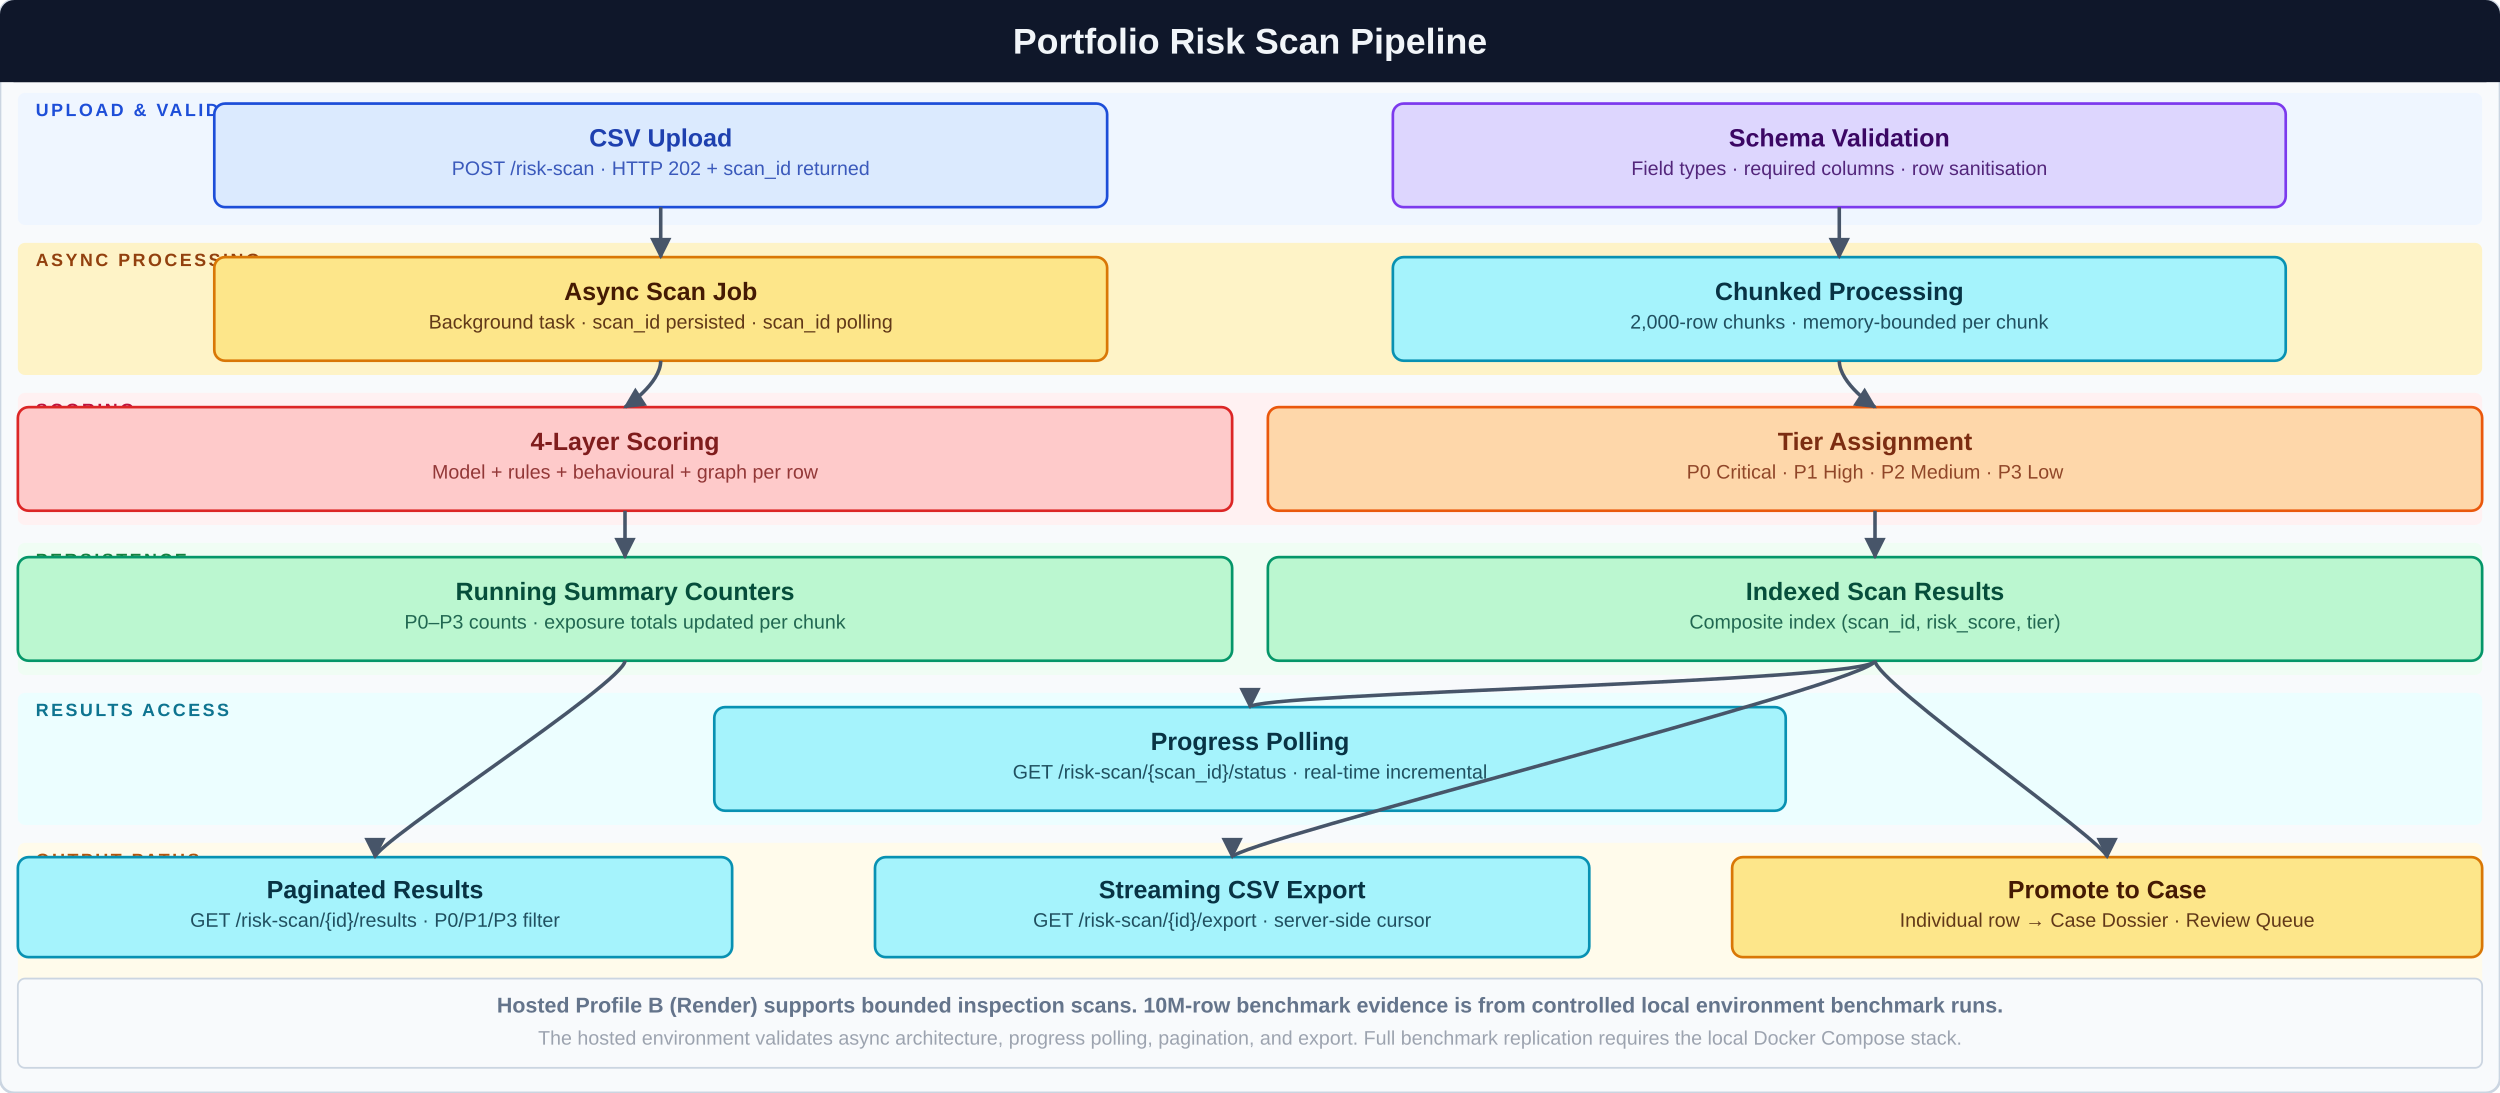
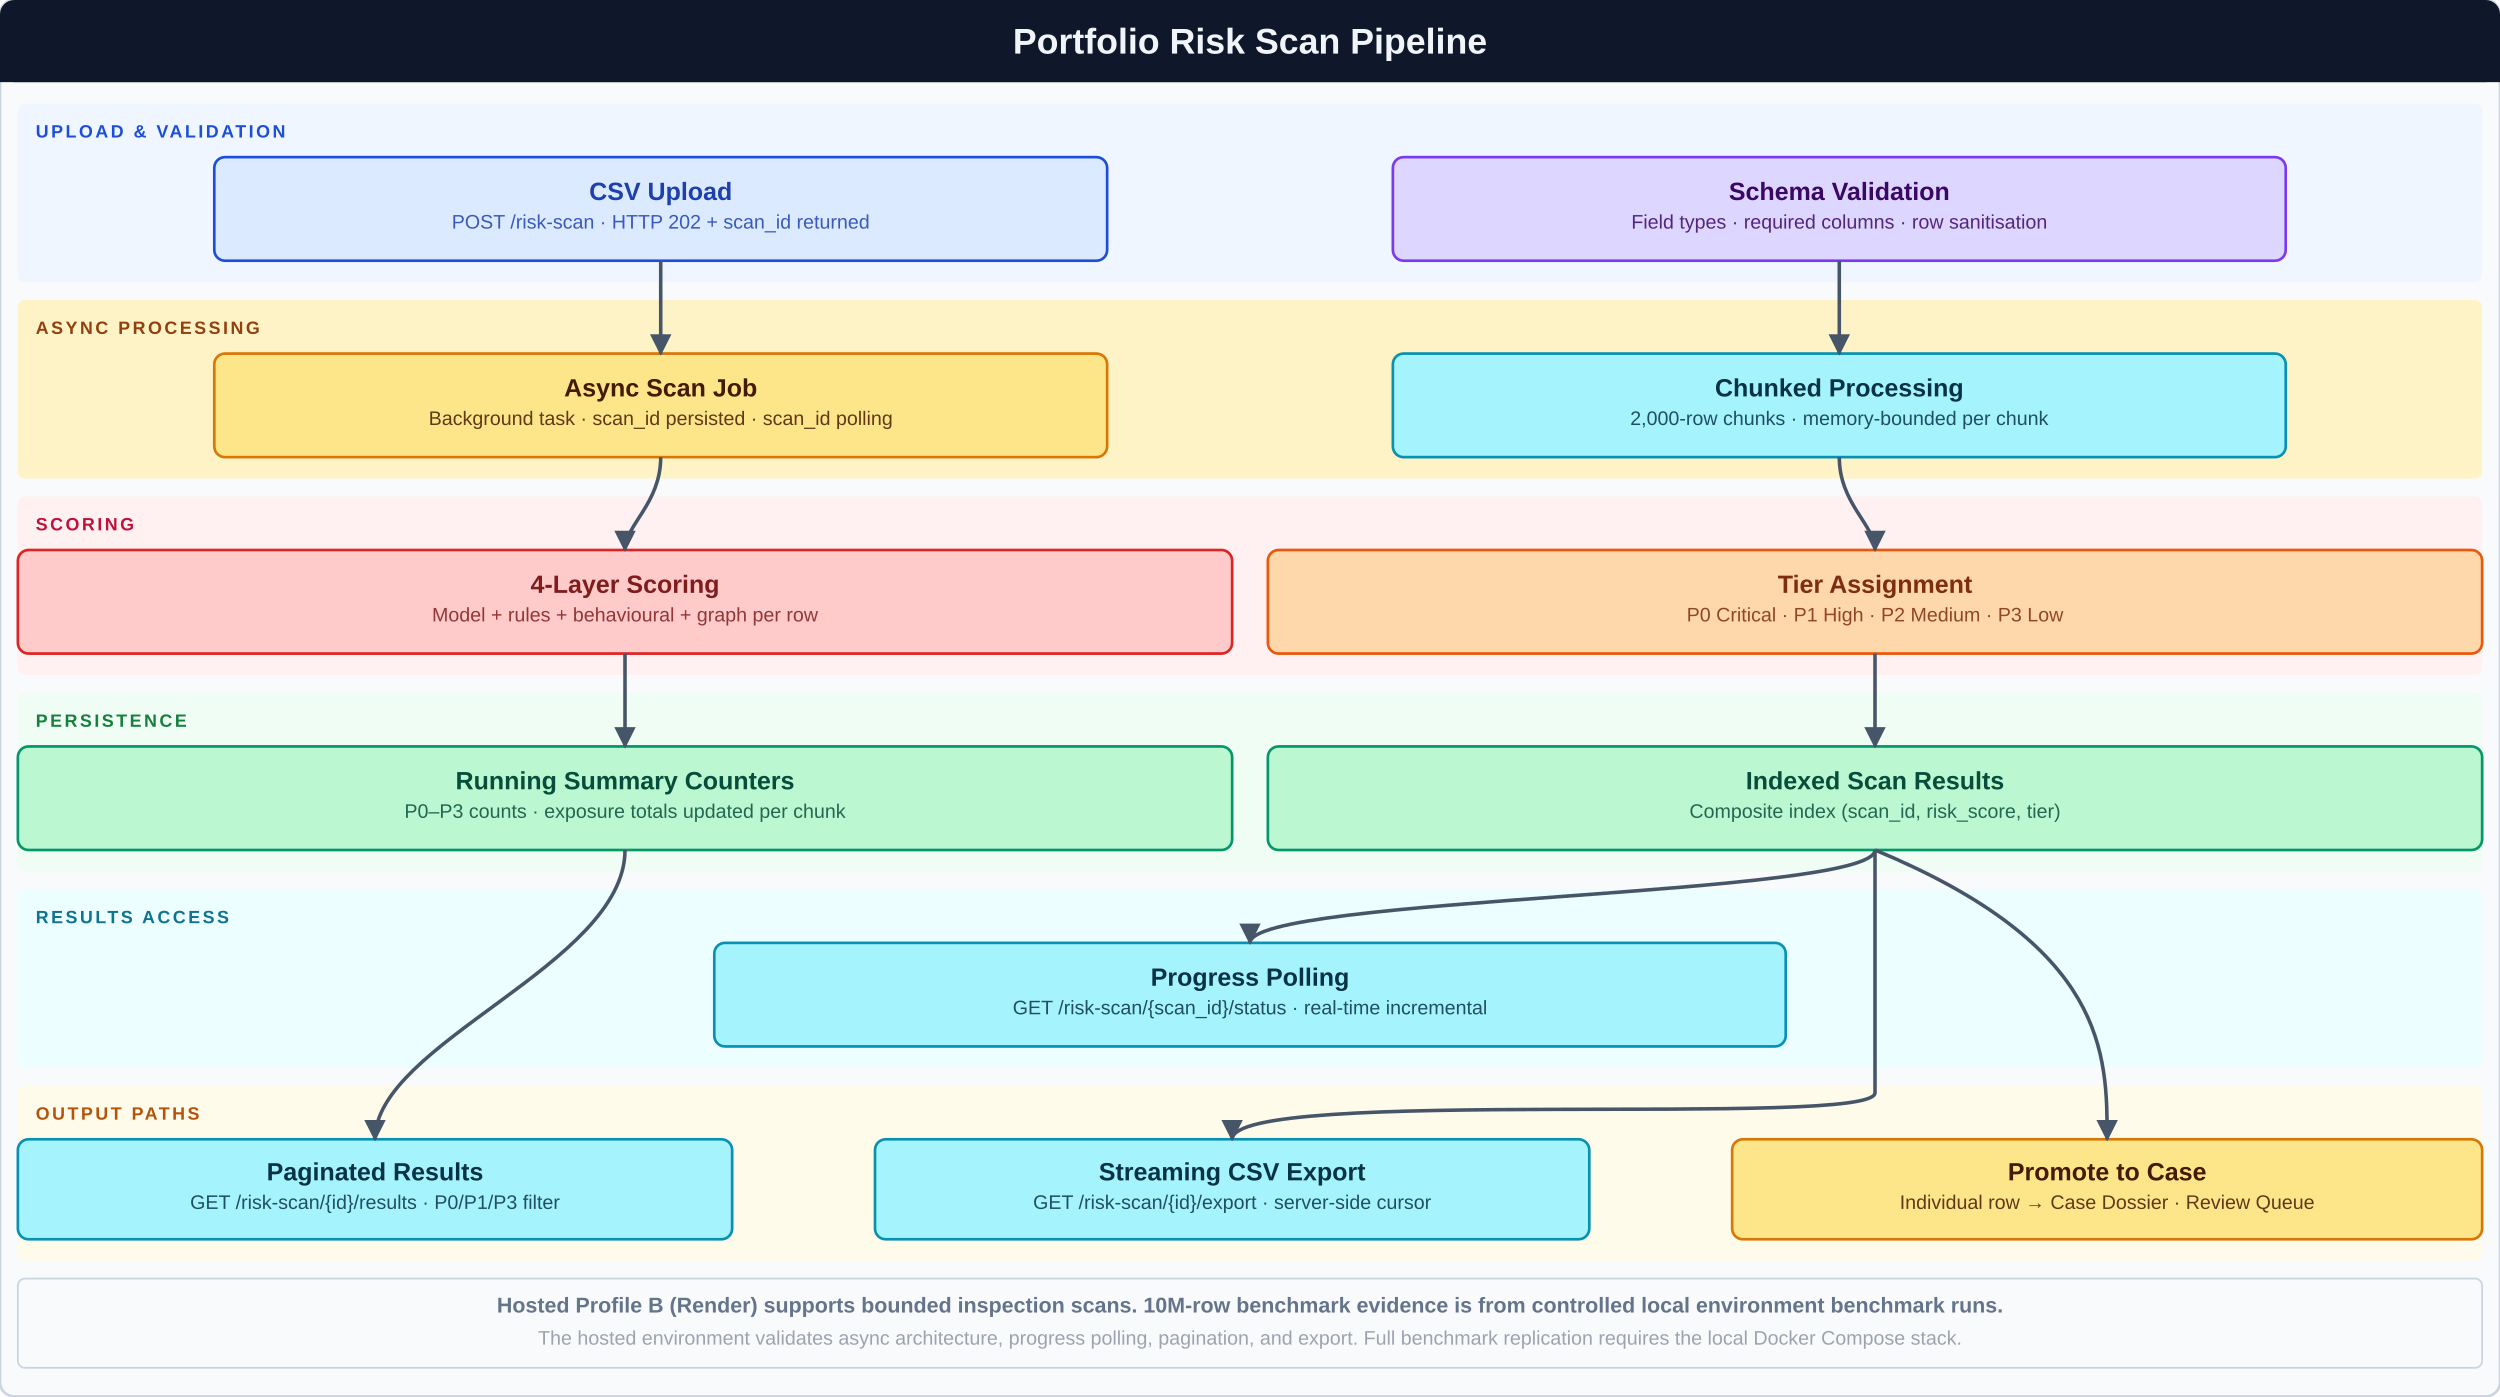
- <svg xmlns="http://www.w3.org/2000/svg" viewBox="0 0 1400 612">
+ <svg xmlns="http://www.w3.org/2000/svg" viewBox="0 0 1400 782">
  <defs>
    <marker id="ah" viewBox="0 0 10 10" refX="9" refY="5" markerWidth="6" markerHeight="6" orient="auto">
      <polygon points="0,0 10,5 0,10" fill="#475569" />
    </marker>
  </defs>
-   <rect width="1400" height="612" rx="8" fill="#F8FAFC" stroke="#CBD5E1" stroke-width="1.5" />
+   <rect width="1400" height="782" rx="8" fill="#F8FAFC" stroke="#CBD5E1" stroke-width="1.5" />
  <rect x="0" y="0" width="1400" height="46" rx="8" fill="#0F172A" />
  <rect x="0" y="34" width="1400" height="12" fill="#0F172A" />
  <text x="700" y="30" text-anchor="middle" font-family="'Segoe UI','Helvetica Neue',Arial,sans-serif" font-size="20" font-weight="700" fill="#F1F5F9">Portfolio Risk Scan Pipeline</text>
-   <rect x="10" y="52" width="1380" height="74" rx="4" fill="#EFF6FF" />
-   <text x="20" y="65" font-family="'Segoe UI','Helvetica Neue',Arial,sans-serif" font-size="10" font-weight="700" fill="#1D4ED8" letter-spacing="1.4">UPLOAD &amp; VALIDATION</text>
-   <rect x="10" y="136" width="1380" height="74" rx="4" fill="#FEF3C7" />
-   <text x="20" y="149" font-family="'Segoe UI','Helvetica Neue',Arial,sans-serif" font-size="10" font-weight="700" fill="#92400E" letter-spacing="1.4">ASYNC PROCESSING</text>
-   <rect x="10" y="220" width="1380" height="74" rx="4" fill="#FFF1F2" />
-   <text x="20" y="233" font-family="'Segoe UI','Helvetica Neue',Arial,sans-serif" font-size="10" font-weight="700" fill="#BE123C" letter-spacing="1.4">SCORING</text>
-   <rect x="10" y="304" width="1380" height="74" rx="4" fill="#F0FDF4" />
-   <text x="20" y="317" font-family="'Segoe UI','Helvetica Neue',Arial,sans-serif" font-size="10" font-weight="700" fill="#15803D" letter-spacing="1.4">PERSISTENCE</text>
-   <rect x="10" y="388" width="1380" height="74" rx="4" fill="#ECFEFF" />
-   <text x="20" y="401" font-family="'Segoe UI','Helvetica Neue',Arial,sans-serif" font-size="10" font-weight="700" fill="#0E7490" letter-spacing="1.4">RESULTS ACCESS</text>
-   <rect x="10" y="472" width="1380" height="124" rx="4" fill="#FFFBEB" />
-   <text x="20" y="485" font-family="'Segoe UI','Helvetica Neue',Arial,sans-serif" font-size="10" font-weight="700" fill="#B45309" letter-spacing="1.4">OUTPUT PATHS</text>
-   <rect x="120" y="58" width="500" height="58" rx="6" fill="#DBEAFE" stroke="#1D4ED8" stroke-width="1.5" />
-   <text x="370" y="82" text-anchor="middle" font-family="'Segoe UI','Helvetica Neue',Arial,sans-serif" font-size="14" font-weight="600" fill="#1E40AF">CSV Upload</text>
-   <text x="370" y="98" text-anchor="middle" font-family="'Segoe UI','Helvetica Neue',Arial,sans-serif" font-size="11" fill="#1E40AF" opacity="0.85">POST /risk-scan · HTTP 202 + scan_id returned</text>
-   <rect x="780" y="58" width="500" height="58" rx="6" fill="#DDD6FE" stroke="#7C3AED" stroke-width="1.5" />
-   <text x="1030" y="82" text-anchor="middle" font-family="'Segoe UI','Helvetica Neue',Arial,sans-serif" font-size="14" font-weight="600" fill="#3B0764">Schema Validation</text>
-   <text x="1030" y="98" text-anchor="middle" font-family="'Segoe UI','Helvetica Neue',Arial,sans-serif" font-size="11" fill="#3B0764" opacity="0.85">Field types · required columns · row sanitisation</text>
-   <rect x="120" y="144" width="500" height="58" rx="6" fill="#FDE68A" stroke="#D97706" stroke-width="1.5" />
-   <text x="370" y="168" text-anchor="middle" font-family="'Segoe UI','Helvetica Neue',Arial,sans-serif" font-size="14" font-weight="600" fill="#451A03">Async Scan Job</text>
-   <text x="370" y="184" text-anchor="middle" font-family="'Segoe UI','Helvetica Neue',Arial,sans-serif" font-size="11" fill="#451A03" opacity="0.85">Background task · scan_id persisted · scan_id polling</text>
-   <rect x="780" y="144" width="500" height="58" rx="6" fill="#A5F3FC" stroke="#0891B2" stroke-width="1.5" />
-   <text x="1030" y="168" text-anchor="middle" font-family="'Segoe UI','Helvetica Neue',Arial,sans-serif" font-size="14" font-weight="600" fill="#083344">Chunked Processing</text>
-   <text x="1030" y="184" text-anchor="middle" font-family="'Segoe UI','Helvetica Neue',Arial,sans-serif" font-size="11" fill="#083344" opacity="0.85">2,000-row chunks · memory-bounded per chunk</text>
-   <rect x="10" y="228" width="680" height="58" rx="6" fill="#FECACA" stroke="#DC2626" stroke-width="1.5" />
-   <text x="350" y="252" text-anchor="middle" font-family="'Segoe UI','Helvetica Neue',Arial,sans-serif" font-size="14" font-weight="600" fill="#7F1D1D">4-Layer Scoring</text>
-   <text x="350" y="268" text-anchor="middle" font-family="'Segoe UI','Helvetica Neue',Arial,sans-serif" font-size="11" fill="#7F1D1D" opacity="0.85">Model + rules + behavioural + graph per row</text>
-   <rect x="710" y="228" width="680" height="58" rx="6" fill="#FED7AA" stroke="#EA580C" stroke-width="1.5" />
-   <text x="1050" y="252" text-anchor="middle" font-family="'Segoe UI','Helvetica Neue',Arial,sans-serif" font-size="14" font-weight="600" fill="#7C2D12">Tier Assignment</text>
-   <text x="1050" y="268" text-anchor="middle" font-family="'Segoe UI','Helvetica Neue',Arial,sans-serif" font-size="11" fill="#7C2D12" opacity="0.85">P0 Critical · P1 High · P2 Medium · P3 Low</text>
-   <rect x="10" y="312" width="680" height="58" rx="6" fill="#BBF7D0" stroke="#059669" stroke-width="1.5" />
-   <text x="350" y="336" text-anchor="middle" font-family="'Segoe UI','Helvetica Neue',Arial,sans-serif" font-size="14" font-weight="600" fill="#064E3B">Running Summary Counters</text>
-   <text x="350" y="352" text-anchor="middle" font-family="'Segoe UI','Helvetica Neue',Arial,sans-serif" font-size="11" fill="#064E3B" opacity="0.85">P0–P3 counts · exposure totals updated per chunk</text>
-   <rect x="710" y="312" width="680" height="58" rx="6" fill="#BBF7D0" stroke="#059669" stroke-width="1.5" />
-   <text x="1050" y="336" text-anchor="middle" font-family="'Segoe UI','Helvetica Neue',Arial,sans-serif" font-size="14" font-weight="600" fill="#064E3B">Indexed Scan Results</text>
-   <text x="1050" y="352" text-anchor="middle" font-family="'Segoe UI','Helvetica Neue',Arial,sans-serif" font-size="11" fill="#064E3B" opacity="0.85">Composite index (scan_id, risk_score, tier)</text>
-   <rect x="400" y="396" width="600" height="58" rx="6" fill="#A5F3FC" stroke="#0891B2" stroke-width="1.5" />
-   <text x="700" y="420" text-anchor="middle" font-family="'Segoe UI','Helvetica Neue',Arial,sans-serif" font-size="14" font-weight="600" fill="#083344">Progress Polling</text>
-   <text x="700" y="436" text-anchor="middle" font-family="'Segoe UI','Helvetica Neue',Arial,sans-serif" font-size="11" fill="#083344" opacity="0.85">GET /risk-scan/{scan_id}/status · real-time incremental</text>
-   <rect x="10" y="480" width="400" height="56" rx="6" fill="#A5F3FC" stroke="#0891B2" stroke-width="1.5" />
-   <text x="210" y="503" text-anchor="middle" font-family="'Segoe UI','Helvetica Neue',Arial,sans-serif" font-size="14" font-weight="600" fill="#083344">Paginated Results</text>
-   <text x="210" y="519" text-anchor="middle" font-family="'Segoe UI','Helvetica Neue',Arial,sans-serif" font-size="11" fill="#083344" opacity="0.85">GET /risk-scan/{id}/results · P0/P1/P3 filter</text>
-   <rect x="490" y="480" width="400" height="56" rx="6" fill="#A5F3FC" stroke="#0891B2" stroke-width="1.5" />
-   <text x="690" y="503" text-anchor="middle" font-family="'Segoe UI','Helvetica Neue',Arial,sans-serif" font-size="14" font-weight="600" fill="#083344">Streaming CSV Export</text>
-   <text x="690" y="519" text-anchor="middle" font-family="'Segoe UI','Helvetica Neue',Arial,sans-serif" font-size="11" fill="#083344" opacity="0.85">GET /risk-scan/{id}/export · server-side cursor</text>
-   <rect x="970" y="480" width="420" height="56" rx="6" fill="#FDE68A" stroke="#D97706" stroke-width="1.5" />
-   <text x="1180" y="503" text-anchor="middle" font-family="'Segoe UI','Helvetica Neue',Arial,sans-serif" font-size="14" font-weight="600" fill="#451A03">Promote to Case</text>
-   <text x="1180" y="519" text-anchor="middle" font-family="'Segoe UI','Helvetica Neue',Arial,sans-serif" font-size="11" fill="#451A03" opacity="0.85">Individual row → Case Dossier · Review Queue</text>
-   <rect x="10" y="548" width="1380" height="50" rx="4" fill="#F8FAFC" stroke="#CBD5E1" stroke-width="1" />
-   <text x="700" y="567" text-anchor="middle" font-family="'Segoe UI','Helvetica Neue',Arial,sans-serif" font-size="12" fill="#64748B" font-weight="600">Hosted Profile B (Render) supports bounded inspection scans. 10M-row benchmark evidence is from controlled local environment benchmark runs.</text>
-   <text x="700" y="585" text-anchor="middle" font-family="'Segoe UI','Helvetica Neue',Arial,sans-serif" font-size="11" fill="#9CA3AF">The hosted environment validates async architecture, progress polling, pagination, and export. Full benchmark replication requires the local Docker Compose stack.</text>
-   <line x1="370" y1="116" x2="370" y2="144" stroke="#475569" stroke-width="2" marker-end="url(#ah)" />
-   <line x1="1030" y1="116" x2="1030" y2="144" stroke="#475569" stroke-width="2" marker-end="url(#ah)" />
-   <path d="M370,202 C370,215 350,228 350,228" stroke="#475569" stroke-width="2" fill="none" marker-end="url(#ah)" />
-   <path d="M1030,202 C1030,215 1050,228 1050,228" stroke="#475569" stroke-width="2" fill="none" marker-end="url(#ah)" />
-   <line x1="350" y1="286" x2="350" y2="312" stroke="#475569" stroke-width="2" marker-end="url(#ah)" />
-   <line x1="1050" y1="286" x2="1050" y2="312" stroke="#475569" stroke-width="2" marker-end="url(#ah)" />
-   <path d="M1050,370 C1050,382 700,388 700,396" stroke="#475569" stroke-width="2" fill="none" marker-end="url(#ah)" />
-   <path d="M350,370 C350,382 210,472 210,480" stroke="#475569" stroke-width="2" fill="none" marker-end="url(#ah)" />
-   <path d="M1050,370 C1050,382 690,472 690,480" stroke="#475569" stroke-width="2" fill="none" marker-end="url(#ah)" />
-   <path d="M1050,370 C1050,382 1180,472 1180,480" stroke="#475569" stroke-width="2" fill="none" marker-end="url(#ah)" />
+   <rect x="10" y="58" width="1380" height="100" rx="4" fill="#EFF6FF" />
+   <text x="20" y="77" font-family="'Segoe UI','Helvetica Neue',Arial,sans-serif" font-size="10" font-weight="700" fill="#1D4ED8" letter-spacing="1.4">UPLOAD &amp; VALIDATION</text>
+   <rect x="10" y="168" width="1380" height="100" rx="4" fill="#FEF3C7" />
+   <text x="20" y="187" font-family="'Segoe UI','Helvetica Neue',Arial,sans-serif" font-size="10" font-weight="700" fill="#92400E" letter-spacing="1.4">ASYNC PROCESSING</text>
+   <rect x="10" y="278" width="1380" height="100" rx="4" fill="#FFF1F2" />
+   <text x="20" y="297" font-family="'Segoe UI','Helvetica Neue',Arial,sans-serif" font-size="10" font-weight="700" fill="#BE123C" letter-spacing="1.4">SCORING</text>
+   <rect x="10" y="388" width="1380" height="100" rx="4" fill="#F0FDF4" />
+   <text x="20" y="407" font-family="'Segoe UI','Helvetica Neue',Arial,sans-serif" font-size="10" font-weight="700" fill="#15803D" letter-spacing="1.4">PERSISTENCE</text>
+   <rect x="10" y="498" width="1380" height="100" rx="4" fill="#ECFEFF" />
+   <text x="20" y="517" font-family="'Segoe UI','Helvetica Neue',Arial,sans-serif" font-size="10" font-weight="700" fill="#0E7490" letter-spacing="1.4">RESULTS ACCESS</text>
+   <rect x="10" y="608" width="1380" height="98" rx="4" fill="#FFFBEB" />
+   <text x="20" y="627" font-family="'Segoe UI','Helvetica Neue',Arial,sans-serif" font-size="10" font-weight="700" fill="#B45309" letter-spacing="1.4">OUTPUT PATHS</text>
+   <rect x="120" y="88" width="500" height="58" rx="6" fill="#DBEAFE" stroke="#1D4ED8" stroke-width="1.5" />
+   <text x="370" y="112" text-anchor="middle" font-family="'Segoe UI','Helvetica Neue',Arial,sans-serif" font-size="14" font-weight="600" fill="#1E40AF">CSV Upload</text>
+   <text x="370" y="128" text-anchor="middle" font-family="'Segoe UI','Helvetica Neue',Arial,sans-serif" font-size="11" fill="#1E40AF" opacity="0.85">POST /risk-scan · HTTP 202 + scan_id returned</text>
+   <rect x="780" y="88" width="500" height="58" rx="6" fill="#DDD6FE" stroke="#7C3AED" stroke-width="1.5" />
+   <text x="1030" y="112" text-anchor="middle" font-family="'Segoe UI','Helvetica Neue',Arial,sans-serif" font-size="14" font-weight="600" fill="#3B0764">Schema Validation</text>
+   <text x="1030" y="128" text-anchor="middle" font-family="'Segoe UI','Helvetica Neue',Arial,sans-serif" font-size="11" fill="#3B0764" opacity="0.85">Field types · required columns · row sanitisation</text>
+   <rect x="120" y="198" width="500" height="58" rx="6" fill="#FDE68A" stroke="#D97706" stroke-width="1.5" />
+   <text x="370" y="222" text-anchor="middle" font-family="'Segoe UI','Helvetica Neue',Arial,sans-serif" font-size="14" font-weight="600" fill="#451A03">Async Scan Job</text>
+   <text x="370" y="238" text-anchor="middle" font-family="'Segoe UI','Helvetica Neue',Arial,sans-serif" font-size="11" fill="#451A03" opacity="0.85">Background task · scan_id persisted · scan_id polling</text>
+   <rect x="780" y="198" width="500" height="58" rx="6" fill="#A5F3FC" stroke="#0891B2" stroke-width="1.5" />
+   <text x="1030" y="222" text-anchor="middle" font-family="'Segoe UI','Helvetica Neue',Arial,sans-serif" font-size="14" font-weight="600" fill="#083344">Chunked Processing</text>
+   <text x="1030" y="238" text-anchor="middle" font-family="'Segoe UI','Helvetica Neue',Arial,sans-serif" font-size="11" fill="#083344" opacity="0.85">2,000-row chunks · memory-bounded per chunk</text>
+   <rect x="10" y="308" width="680" height="58" rx="6" fill="#FECACA" stroke="#DC2626" stroke-width="1.5" />
+   <text x="350" y="332" text-anchor="middle" font-family="'Segoe UI','Helvetica Neue',Arial,sans-serif" font-size="14" font-weight="600" fill="#7F1D1D">4-Layer Scoring</text>
+   <text x="350" y="348" text-anchor="middle" font-family="'Segoe UI','Helvetica Neue',Arial,sans-serif" font-size="11" fill="#7F1D1D" opacity="0.85">Model + rules + behavioural + graph per row</text>
+   <rect x="710" y="308" width="680" height="58" rx="6" fill="#FED7AA" stroke="#EA580C" stroke-width="1.5" />
+   <text x="1050" y="332" text-anchor="middle" font-family="'Segoe UI','Helvetica Neue',Arial,sans-serif" font-size="14" font-weight="600" fill="#7C2D12">Tier Assignment</text>
+   <text x="1050" y="348" text-anchor="middle" font-family="'Segoe UI','Helvetica Neue',Arial,sans-serif" font-size="11" fill="#7C2D12" opacity="0.85">P0 Critical · P1 High · P2 Medium · P3 Low</text>
+   <rect x="10" y="418" width="680" height="58" rx="6" fill="#BBF7D0" stroke="#059669" stroke-width="1.5" />
+   <text x="350" y="442" text-anchor="middle" font-family="'Segoe UI','Helvetica Neue',Arial,sans-serif" font-size="14" font-weight="600" fill="#064E3B">Running Summary Counters</text>
+   <text x="350" y="458" text-anchor="middle" font-family="'Segoe UI','Helvetica Neue',Arial,sans-serif" font-size="11" fill="#064E3B" opacity="0.85">P0–P3 counts · exposure totals updated per chunk</text>
+   <rect x="710" y="418" width="680" height="58" rx="6" fill="#BBF7D0" stroke="#059669" stroke-width="1.5" />
+   <text x="1050" y="442" text-anchor="middle" font-family="'Segoe UI','Helvetica Neue',Arial,sans-serif" font-size="14" font-weight="600" fill="#064E3B">Indexed Scan Results</text>
+   <text x="1050" y="458" text-anchor="middle" font-family="'Segoe UI','Helvetica Neue',Arial,sans-serif" font-size="11" fill="#064E3B" opacity="0.85">Composite index (scan_id, risk_score, tier)</text>
+   <rect x="400" y="528" width="600" height="58" rx="6" fill="#A5F3FC" stroke="#0891B2" stroke-width="1.5" />
+   <text x="700" y="552" text-anchor="middle" font-family="'Segoe UI','Helvetica Neue',Arial,sans-serif" font-size="14" font-weight="600" fill="#083344">Progress Polling</text>
+   <text x="700" y="568" text-anchor="middle" font-family="'Segoe UI','Helvetica Neue',Arial,sans-serif" font-size="11" fill="#083344" opacity="0.85">GET /risk-scan/{scan_id}/status · real-time incremental</text>
+   <rect x="10" y="638" width="400" height="56" rx="6" fill="#A5F3FC" stroke="#0891B2" stroke-width="1.5" />
+   <text x="210" y="661" text-anchor="middle" font-family="'Segoe UI','Helvetica Neue',Arial,sans-serif" font-size="14" font-weight="600" fill="#083344">Paginated Results</text>
+   <text x="210" y="677" text-anchor="middle" font-family="'Segoe UI','Helvetica Neue',Arial,sans-serif" font-size="11" fill="#083344" opacity="0.85">GET /risk-scan/{id}/results · P0/P1/P3 filter</text>
+   <rect x="490" y="638" width="400" height="56" rx="6" fill="#A5F3FC" stroke="#0891B2" stroke-width="1.5" />
+   <text x="690" y="661" text-anchor="middle" font-family="'Segoe UI','Helvetica Neue',Arial,sans-serif" font-size="14" font-weight="600" fill="#083344">Streaming CSV Export</text>
+   <text x="690" y="677" text-anchor="middle" font-family="'Segoe UI','Helvetica Neue',Arial,sans-serif" font-size="11" fill="#083344" opacity="0.85">GET /risk-scan/{id}/export · server-side cursor</text>
+   <rect x="970" y="638" width="420" height="56" rx="6" fill="#FDE68A" stroke="#D97706" stroke-width="1.5" />
+   <text x="1180" y="661" text-anchor="middle" font-family="'Segoe UI','Helvetica Neue',Arial,sans-serif" font-size="14" font-weight="600" fill="#451A03">Promote to Case</text>
+   <text x="1180" y="677" text-anchor="middle" font-family="'Segoe UI','Helvetica Neue',Arial,sans-serif" font-size="11" fill="#451A03" opacity="0.85">Individual row → Case Dossier · Review Queue</text>
+   <rect x="10" y="716" width="1380" height="50" rx="4" fill="#F8FAFC" stroke="#CBD5E1" stroke-width="1" />
+   <text x="700" y="735" text-anchor="middle" font-family="'Segoe UI','Helvetica Neue',Arial,sans-serif" font-size="12" fill="#64748B" font-weight="600">Hosted Profile B (Render) supports bounded inspection scans. 10M-row benchmark evidence is from controlled local environment benchmark runs.</text>
+   <text x="700" y="753" text-anchor="middle" font-family="'Segoe UI','Helvetica Neue',Arial,sans-serif" font-size="11" fill="#9CA3AF">The hosted environment validates async architecture, progress polling, pagination, and export. Full benchmark replication requires the local Docker Compose stack.</text>
+   <line x1="370" y1="146" x2="370" y2="198" stroke="#475569" stroke-width="2" marker-end="url(#ah)" />
+   <line x1="1030" y1="146" x2="1030" y2="198" stroke="#475569" stroke-width="2" marker-end="url(#ah)" />
+   <path d="M370,256 C370,282 350,294 350,308" stroke="#475569" stroke-width="2" fill="none" marker-end="url(#ah)" />
+   <path d="M1030,256 C1030,282 1050,294 1050,308" stroke="#475569" stroke-width="2" fill="none" marker-end="url(#ah)" />
+   <line x1="350" y1="366" x2="350" y2="418" stroke="#475569" stroke-width="2" marker-end="url(#ah)" />
+   <line x1="1050" y1="366" x2="1050" y2="418" stroke="#475569" stroke-width="2" marker-end="url(#ah)" />
+   <path d="M1050,476 C1050,502 700,502 700,528" stroke="#475569" stroke-width="2" fill="none" marker-end="url(#ah)" />
+   <path d="M350,476 C350,540 210,584 210,638" stroke="#475569" stroke-width="2" fill="none" marker-end="url(#ah)" />
+   <path d="M1050,476 C1050,530 1050,580 1050,612 C1050,632 690,608 690,638" stroke="#475569" stroke-width="2" fill="none" marker-end="url(#ah)" />
+   <path d="M1050,476 C1180,530 1180,590 1180,638" stroke="#475569" stroke-width="2" fill="none" marker-end="url(#ah)" />
</svg>
